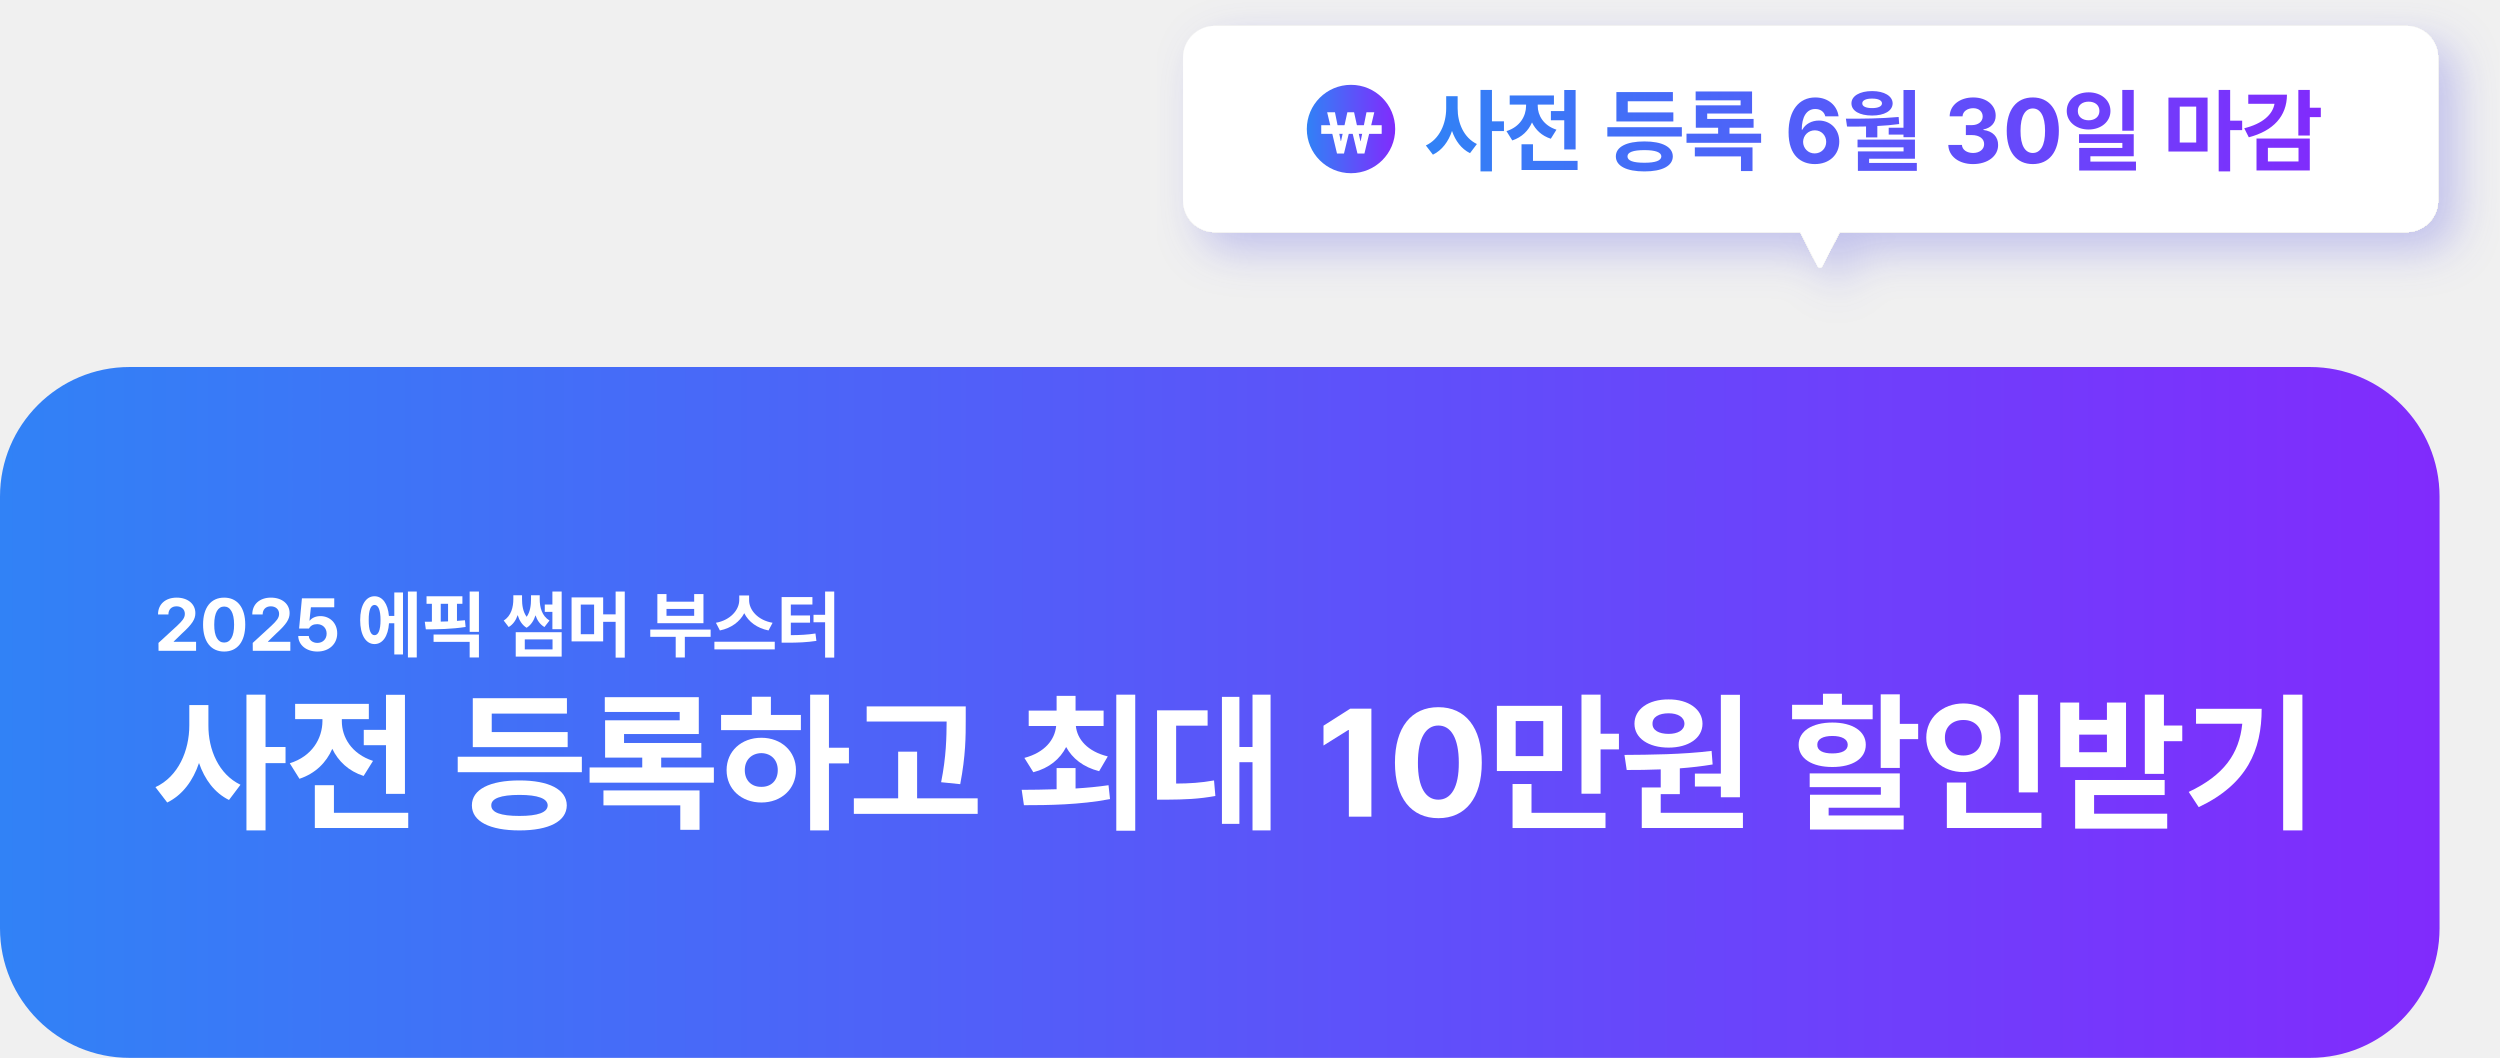
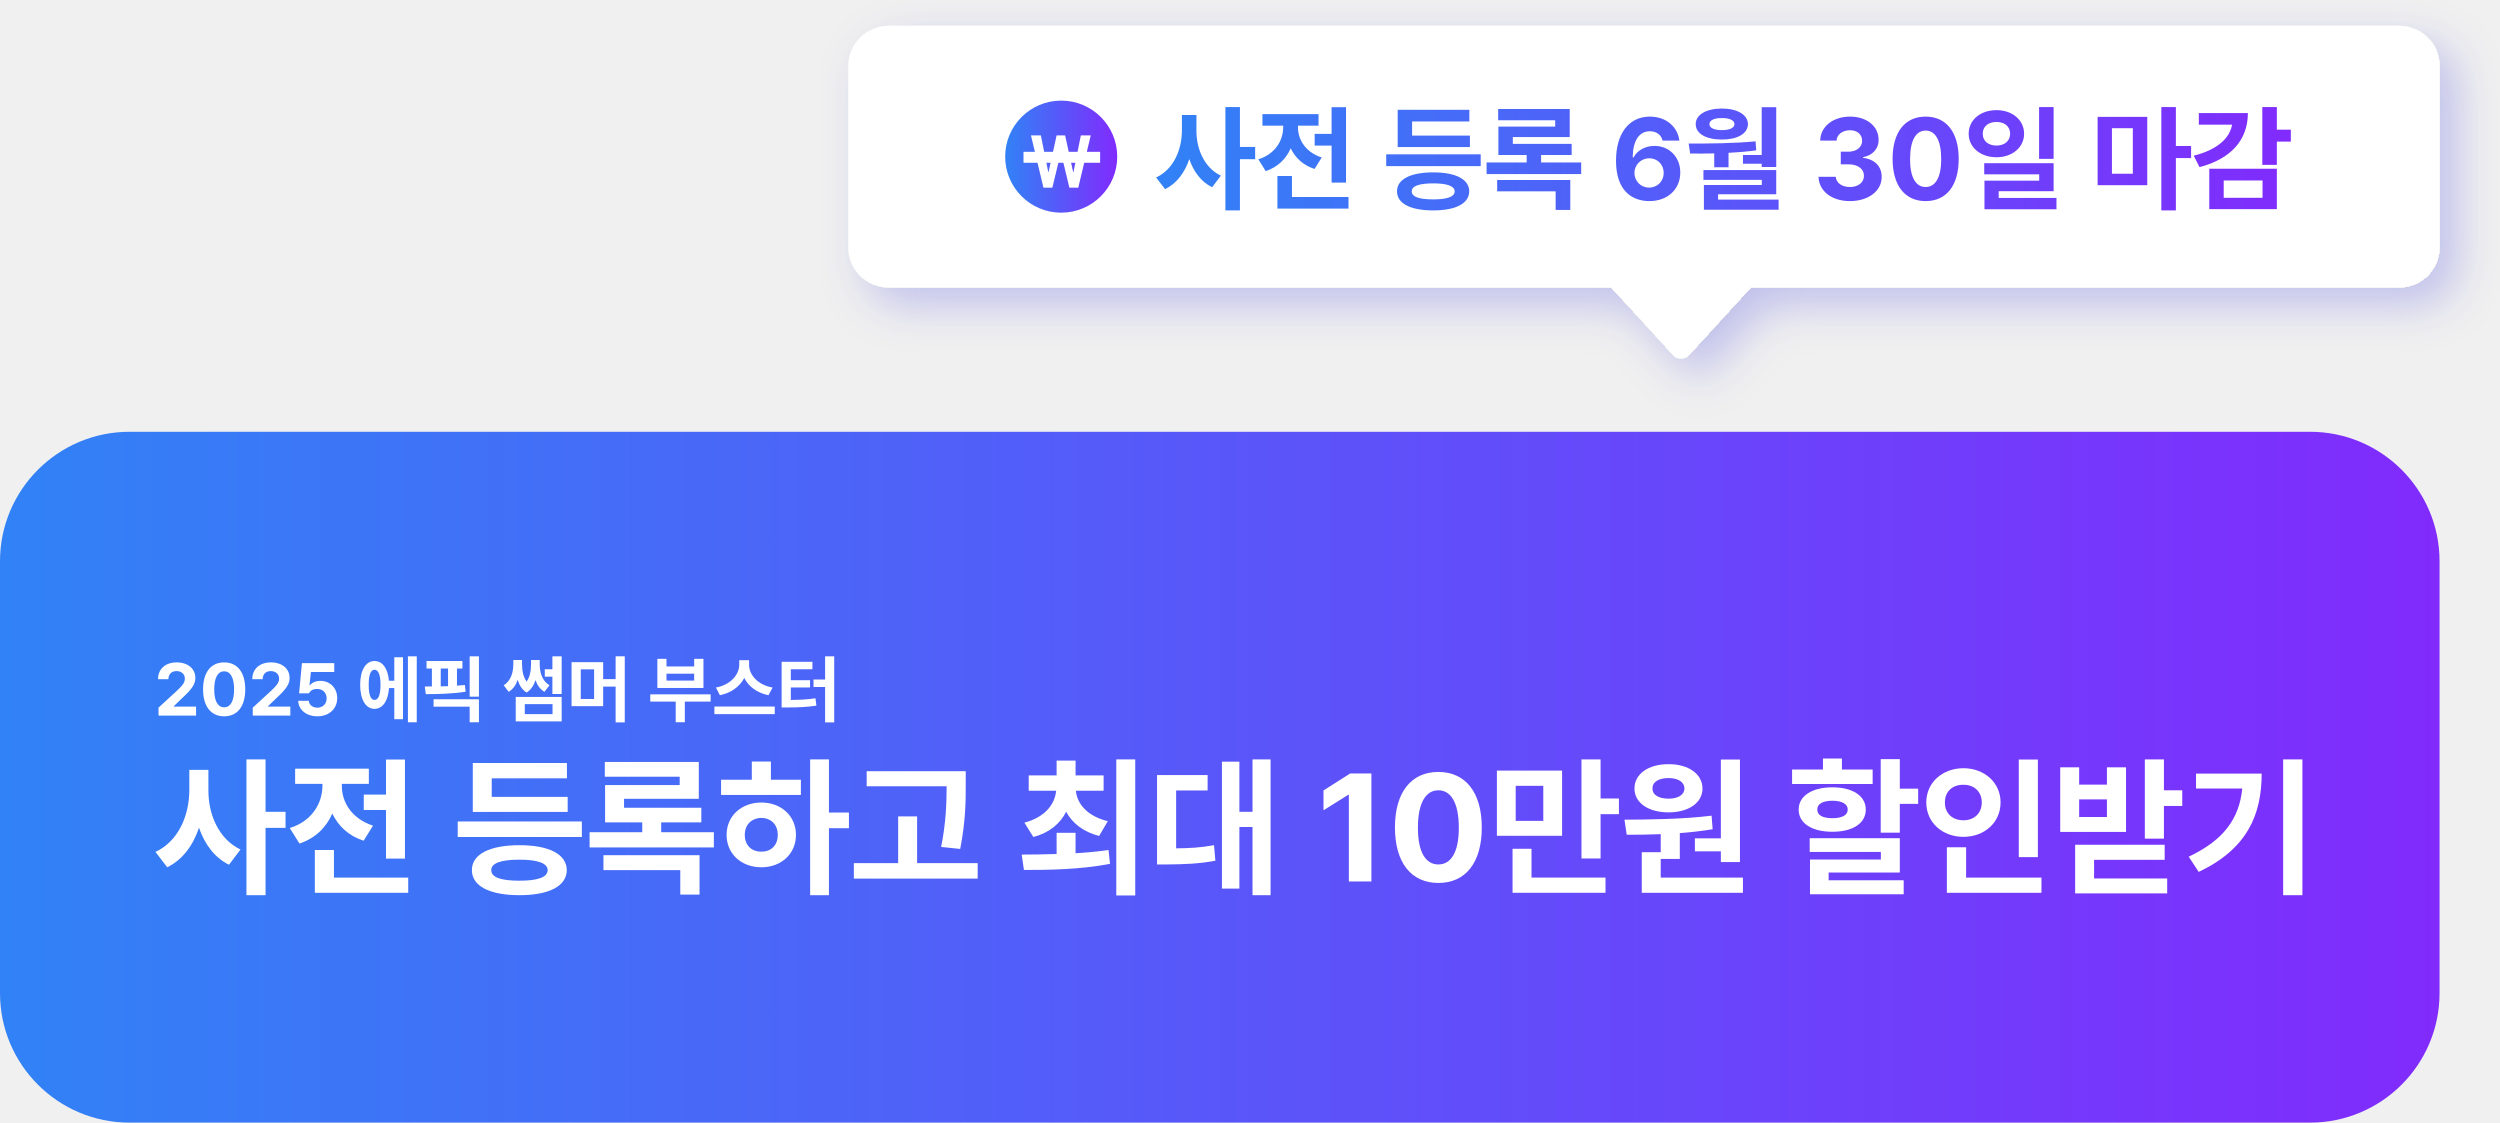
- <svg xmlns="http://www.w3.org/2000/svg" width="579" height="245" viewBox="0 0 579 245" fill="none">
-   <rect y="85" width="565" height="160" rx="30" fill="url(#paint0_linear_725_1246)" />
+ <svg xmlns="http://www.w3.org/2000/svg" width="579" height="260" viewBox="0 0 579 260" fill="none">
  <g filter="url(#filter0_d_725_1246)">
-     <path d="M422.061 61.637C421.817 62.121 421.183 62.121 420.939 61.637L415.082 50.047C414.844 49.577 415.153 49 415.643 49L427.357 49C427.847 49 428.156 49.577 427.918 50.047L422.061 61.637Z" fill="white" />
-     <path d="M274 13.348C274 9.29 277.305 6 281.382 6H557.293C561.37 6 564.675 9.29 564.675 13.348V46.415C564.675 50.474 561.37 53.764 557.293 53.764H281.382C277.305 53.764 274 50.474 274 46.415V13.348Z" fill="white" />
-     <path d="M345.536 28.107H348.316V30.348H345.536V39.703H342.881V20.825H345.536V28.107ZM380.847 32.754C384.933 32.754 387.402 33.999 387.423 36.218C387.402 38.458 384.933 39.703 380.847 39.703C376.718 39.703 374.229 38.459 374.229 36.218C374.229 33.998 376.719 32.754 380.847 32.754ZM516.504 27.942H519.284V30.14H516.504V39.703H513.849V20.825H516.504V27.942ZM405.883 39.62H403.207V36.218H392.523V34.144H405.883V39.62ZM443.502 36.758H432.881V37.733H443.938V39.579H430.288V35.057H440.867V34.123H430.205V32.339H443.502V36.758ZM494.174 36.197H484.133V37.422H494.692V39.496H481.54V34.269H491.539V33.107H481.498V31.073H494.174V36.197ZM534.951 39.476H522.607V32.09H534.951V39.476ZM355.039 37.256H365.37V39.371H352.384V33.418H355.039V37.256ZM420.416 22.569C423.445 22.569 425.499 24.477 425.811 26.946H422.74C422.491 25.888 421.619 25.244 420.416 25.244C418.383 25.245 417.305 27.091 417.284 30.036H417.429C418.113 28.709 419.607 27.92 421.267 27.92C423.963 27.92 425.976 29.953 425.976 32.775C425.976 35.824 423.673 38.023 420.292 38.002C417.18 37.981 414.234 36.135 414.234 30.638C414.234 25.576 416.661 22.569 420.416 22.569ZM456.994 22.569C460.126 22.569 462.221 24.415 462.2 26.8C462.221 28.48 461.039 29.683 459.358 29.974V30.099C461.557 30.369 462.781 31.717 462.761 33.584C462.781 36.156 460.333 38.002 456.952 38.002C453.654 38.002 451.289 36.177 451.227 33.563H454.38C454.442 34.683 455.521 35.43 456.973 35.43C458.466 35.43 459.545 34.579 459.524 33.376C459.545 32.152 458.446 31.282 456.683 31.282H455.293V28.979H456.683C458.155 28.979 459.192 28.169 459.192 26.987C459.192 25.846 458.321 25.058 456.994 25.058C455.666 25.058 454.567 25.805 454.525 26.946H451.538C451.58 24.352 453.924 22.569 456.994 22.569ZM470.795 22.569C474.55 22.569 476.831 25.39 476.831 30.285C476.831 35.222 474.55 38.002 470.795 38.002C467.04 38.002 464.758 35.202 464.758 30.285C464.758 25.369 467.04 22.569 470.795 22.569ZM380.847 34.766C378.233 34.766 376.905 35.264 376.926 36.218C376.905 37.214 378.233 37.692 380.847 37.692C383.398 37.692 384.746 37.214 384.767 36.218C384.746 35.264 383.398 34.766 380.847 34.766ZM525.242 37.401H532.337V34.227H525.242V37.401ZM337.591 25.099C337.57 28.48 339.022 31.904 342.051 33.356L340.454 35.472C338.431 34.476 337.072 32.608 336.284 30.326C335.465 32.774 334.002 34.777 331.865 35.825L330.227 33.688C333.421 32.215 334.936 28.605 334.936 25.099V22.278H337.591V25.099ZM420.312 30.182C418.777 30.182 417.616 31.385 417.595 32.858C417.615 34.331 418.736 35.533 420.271 35.533C421.806 35.533 422.947 34.372 422.947 32.858C422.947 31.364 421.848 30.182 420.312 30.182ZM470.795 25.119C469.052 25.119 467.952 26.863 467.952 30.285C467.931 33.75 469.052 35.43 470.795 35.43C472.537 35.43 473.657 33.75 473.637 30.285C473.637 26.863 472.537 25.12 470.795 25.119ZM511.276 35.098H502.211V22.61H511.276V35.098ZM364.913 34.621H362.279V27.859H359.188V25.722H362.279V20.846H364.913V34.621ZM405.779 26.302H395.386V27.547H406.132V29.58H400.552V30.95H407.874V33.065H390.594V30.95H397.917V29.58H392.751V24.394H403.124V23.232H392.71V21.178H405.779V26.302ZM504.825 33.003H508.642V24.684H504.825V33.003ZM359.894 24.228H356.139V24.539C356.139 26.717 357.467 29.061 360.475 30.036L359.167 32.132C357.072 31.458 355.64 30.078 354.811 28.356C353.981 30.264 352.477 31.779 350.247 32.526L348.898 30.368C352.01 29.393 353.421 26.924 353.441 24.518V24.228H349.646V22.112H359.894V24.228ZM439.851 28.73C438.181 28.958 436.469 29.103 434.789 29.186V31.821H432.176V29.289C430.63 29.331 429.147 29.331 427.777 29.311L427.508 27.485C431.159 27.505 435.681 27.465 439.727 27.091L439.851 28.73ZM529.661 21.925C529.64 26.925 526.487 30.306 520.823 31.8L519.766 29.704C523.998 28.657 526.331 26.562 526.777 24.041H520.699V21.925H529.661ZM443.502 31.779H440.847V31.177H437.424V29.58H440.847V20.846H443.502V31.779ZM389.518 31.613H372.258V29.455H389.518V31.613ZM534.951 24.954H537.503V27.132H534.951V31.385H532.296V20.825H534.951V24.954ZM494.174 30.285H491.519V20.825H494.174V30.285ZM483.738 21.386C486.601 21.386 488.78 23.17 488.78 25.7C488.78 28.19 486.601 29.995 483.738 29.995C480.813 29.995 478.656 28.19 478.656 25.7C478.656 23.17 480.814 21.386 483.738 21.386ZM387.443 23.46H376.987V26.032H387.547V28.128H374.354V21.323H387.443V23.46ZM483.738 23.543C482.286 23.543 481.208 24.332 481.229 25.7C481.208 27.049 482.286 27.858 483.738 27.859C485.17 27.859 486.229 27.049 486.229 25.7C486.228 24.331 485.17 23.543 483.738 23.543ZM433.586 21.095C436.387 21.095 438.316 22.237 438.337 23.938C438.316 25.701 436.386 26.759 433.586 26.759C430.703 26.759 428.794 25.701 428.794 23.938C428.794 22.237 430.702 21.095 433.586 21.095ZM433.586 22.838C432.155 22.817 431.283 23.253 431.304 23.938C431.283 24.643 432.155 25.036 433.586 25.036C434.976 25.036 435.868 24.643 435.868 23.938C435.868 23.253 434.976 22.817 433.586 22.838Z" fill="url(#paint1_linear_725_1246)" />
-     <path d="M323.126 29.882C323.126 35.534 318.544 40.117 312.891 40.117C307.239 40.117 302.656 35.534 302.656 29.882C302.656 24.229 307.239 19.647 312.891 19.647C318.544 19.647 323.126 24.229 323.126 29.882Z" fill="url(#paint2_linear_725_1246)" />
-     <path d="M309.648 35.553L307.367 26H309.174L310.518 32.676H310.584L312.049 26H313.603L315.068 32.69H315.134L316.478 26H318.285L316.004 35.553H314.385L312.864 29.246H312.798L311.267 35.553H309.648Z" fill="white" />
-     <path d="M320 29V31H306V29H320Z" fill="white" />
+     <path d="M390.968 82.414C390.254 83.195 388.403 83.195 387.688 82.414L370.567 63.692C369.872 62.932 370.777 62 372.207 62L406.449 62C407.88 62 408.784 62.932 408.09 63.692L390.968 82.414Z" fill="white" />
+     <path d="M196.469 15.316C196.469 10.171 200.659 6 205.828 6H555.644C560.813 6 565.003 10.171 565.003 15.316V57.241C565.003 62.386 560.813 66.557 555.644 66.557H205.828C200.659 66.557 196.469 62.386 196.469 57.241V15.316Z" fill="white" />
+     <path d="M287.169 34.029H290.693V36.87H287.169V48.731H283.802V24.797H287.169V34.029ZM331.937 39.92C337.118 39.921 340.248 41.498 340.274 44.312C340.248 47.153 337.118 48.731 331.937 48.731C326.702 48.731 323.546 47.153 323.546 44.312C323.546 41.498 326.703 39.92 331.937 39.92ZM503.932 33.818H507.456V36.606H503.932V48.731H500.564V24.797H503.932V33.818ZM363.68 48.626H360.286V44.312H346.741V41.682H363.68V48.626ZM411.375 44.997H397.909V46.233H411.928V48.574H394.621V42.84H408.035V41.656H394.516V39.394H411.375V44.997ZM475.619 44.287H462.89V45.839H476.276V48.468H459.602V41.84H472.279V40.368H459.549V37.79H475.619V44.287ZM527.319 48.442H511.67V39.079H527.319V48.442ZM299.217 45.628H312.314V48.31H295.85V40.762H299.217V45.628ZM382.105 27.006C385.946 27.006 388.55 29.426 388.944 32.556H385.052C384.736 31.215 383.631 30.399 382.105 30.399C379.528 30.399 378.16 32.74 378.134 36.475H378.318C379.186 34.792 381.08 33.792 383.185 33.792C386.604 33.792 389.154 36.37 389.154 39.947C389.154 43.813 386.235 46.601 381.948 46.575C378.003 46.548 374.268 44.208 374.268 37.238C374.268 30.82 377.345 27.007 382.105 27.006ZM428.48 27.006C432.452 27.006 435.108 29.347 435.082 32.372C435.108 34.502 433.609 36.028 431.479 36.396V36.553C434.266 36.895 435.818 38.605 435.792 40.972C435.818 44.234 432.715 46.575 428.428 46.575C424.246 46.575 421.248 44.26 421.169 40.946H425.166C425.245 42.366 426.613 43.313 428.454 43.313C430.348 43.313 431.716 42.235 431.689 40.71C431.716 39.158 430.322 38.053 428.086 38.053H426.324V35.133H428.086C429.953 35.133 431.269 34.107 431.269 32.608C431.268 31.162 430.164 30.163 428.48 30.163C426.797 30.163 425.403 31.11 425.351 32.556H421.563C421.616 29.269 424.588 27.006 428.48 27.006ZM445.979 27.006C450.739 27.007 453.632 30.584 453.632 36.791C453.632 43.05 450.739 46.575 445.979 46.575C441.218 46.575 438.324 43.024 438.324 36.791C438.324 30.557 441.218 27.006 445.979 27.006ZM331.937 42.471C328.623 42.471 326.94 43.102 326.966 44.312C326.94 45.575 328.623 46.18 331.937 46.18C335.172 46.18 336.881 45.575 336.907 44.312C336.881 43.103 335.171 42.471 331.937 42.471ZM515.01 45.812H524.005V41.788H515.01V45.812ZM277.095 30.215C277.069 34.502 278.91 38.842 282.75 40.683L280.725 43.366C278.16 42.103 276.438 39.736 275.438 36.843C274.4 39.947 272.545 42.485 269.836 43.813L267.758 41.104C271.808 39.237 273.728 34.66 273.729 30.215V26.638H277.095V30.215ZM381.975 36.659C380.028 36.659 378.555 38.184 378.528 40.051C378.555 41.919 379.976 43.445 381.922 43.445C383.868 43.445 385.314 41.971 385.314 40.051C385.314 38.158 383.921 36.659 381.975 36.659ZM445.979 30.241C443.769 30.241 442.375 32.451 442.375 36.791C442.349 41.183 443.769 43.313 445.979 43.313C448.188 43.313 449.607 41.183 449.581 36.791C449.581 32.451 448.188 30.241 445.979 30.241ZM497.304 42.892H485.81V27.059H497.304V42.892ZM311.736 42.288H308.396V33.714H304.477V31.003H308.396V24.823H311.736V42.288ZM363.548 31.741H350.37V33.319H363.995V35.896H356.92V37.632H366.204V40.315H344.295V37.632H353.579V35.896H347.03V29.321H360.181V27.847H346.978V25.244H363.548V31.741ZM489.124 40.236H493.963V29.689H489.124V40.236ZM305.371 29.11H300.61V29.505C300.61 32.266 302.294 35.238 306.107 36.474L304.45 39.132C301.794 38.277 299.979 36.527 298.927 34.344C297.875 36.764 295.968 38.684 293.141 39.63L291.432 36.895C295.377 35.659 297.165 32.529 297.191 29.478V29.11H292.378V26.427H305.371V29.11ZM406.746 34.818C404.629 35.107 402.459 35.291 400.328 35.396V38.737H397.015V35.528C395.055 35.581 393.174 35.581 391.438 35.554L391.097 33.24C395.726 33.266 401.459 33.213 406.588 32.74L406.746 34.818ZM520.612 26.191C520.586 32.529 516.588 36.817 509.408 38.711L508.066 36.054C513.432 34.726 516.391 32.069 516.956 28.874H509.25V26.191H520.612ZM411.375 38.684H408.009V37.922H403.669V35.896H408.009V24.823H411.375V38.684ZM342.931 38.473H321.048V35.738H342.931V38.473ZM527.319 30.031H530.555V32.793H527.319V38.184H523.952V24.797H527.319V30.031ZM475.619 36.791H472.253V24.797H475.619V36.791ZM462.39 25.507C466.019 25.508 468.781 27.769 468.781 30.978C468.781 34.134 466.019 36.422 462.39 36.422C458.681 36.422 455.946 34.134 455.945 30.978C455.945 27.769 458.681 25.507 462.39 25.507ZM340.301 28.137H327.044V31.398H340.432V34.055H323.704V25.428H340.301V28.137ZM462.39 28.243C460.549 28.243 459.181 29.242 459.207 30.978C459.181 32.688 460.549 33.714 462.39 33.714C464.204 33.713 465.546 32.688 465.546 30.978C465.546 29.242 464.204 28.243 462.39 28.243ZM398.803 25.138C402.353 25.138 404.8 26.585 404.826 28.742C404.8 30.977 402.353 32.319 398.803 32.319C395.147 32.319 392.728 30.977 392.728 28.742C392.728 26.585 395.147 25.138 398.803 25.138ZM398.803 27.348C396.988 27.322 395.884 27.874 395.91 28.742C395.884 29.636 396.988 30.136 398.803 30.136C400.565 30.136 401.696 29.636 401.696 28.742C401.696 27.874 400.565 27.322 398.803 27.348Z" fill="url(#paint0_linear_725_1246)" />
+     <path d="M258.75 36.279C258.75 43.446 252.94 49.255 245.773 49.255C238.607 49.255 232.797 43.446 232.797 36.279C232.797 29.112 238.607 23.302 245.773 23.302C252.94 23.302 258.75 29.112 258.75 36.279Z" fill="url(#paint1_linear_725_1246)" />
+     <path d="M241.665 43.469L238.773 31.357H241.064L242.768 39.822H242.852L244.71 31.357H246.679L248.537 39.839H248.62L250.324 31.357H252.615L249.724 43.469H247.671L245.743 35.472H245.659L243.718 43.469H241.665Z" fill="white" />
+     <path d="M254.789 35.161V37.696H237.039V35.161H254.789Z" fill="white" />
  </g>
-   <path d="M533.236 160.88V192.324H528.779V160.88H533.236ZM523.803 164.162C523.803 173.699 520.451 181.612 509.221 186.934L506.906 183.409C515.026 179.574 518.603 174.598 519.311 167.618H508.599V164.162H523.803Z" fill="white" />
-   <path d="M501.163 160.88V168.032H505.414V171.661H501.163V179.228H496.741V160.88H501.163ZM481.537 162.711V166.719H487.964V162.711H492.387V177.673H477.148V162.711H481.537ZM481.537 174.218H487.964V170.14H481.537V174.218ZM501.336 180.645V184.135H484.992V188.454H501.924V191.909H480.604V180.645H501.336Z" fill="white" />
-   <path d="M471.971 160.914V183.513H467.548V160.914H471.971ZM472.801 188.247V191.771H450.893V181.232H455.351V188.247H472.801ZM454.729 162.918C459.567 162.918 463.333 166.236 463.333 170.831C463.333 175.531 459.567 178.813 454.729 178.813C449.891 178.813 446.125 175.531 446.125 170.831C446.125 166.236 449.891 162.918 454.729 162.918ZM454.729 166.754C452.276 166.719 450.41 168.274 450.444 170.831C450.41 173.457 452.276 174.978 454.729 174.978C457.113 174.978 458.979 173.457 458.979 170.831C458.979 168.274 457.113 166.719 454.729 166.754Z" fill="white" />
-   <path d="M439.995 160.811V167.652H444.245V171.177H439.995V177.846H435.572V160.811H439.995ZM439.995 179.124V187.072H423.513V188.869H440.893V192.117H419.193V184.066H435.607V182.303H419.124V179.124H439.995ZM433.706 163.23V166.581H415.047V163.23H422.2V160.673H426.588V163.23H433.706ZM424.376 167.341C429.076 167.341 432.117 169.346 432.117 172.49C432.117 175.704 429.076 177.639 424.376 177.639C419.677 177.639 416.567 175.704 416.567 172.49C416.567 169.346 419.677 167.341 424.376 167.341ZM424.376 170.451C422.2 170.451 420.852 171.177 420.887 172.49C420.852 173.838 422.2 174.494 424.376 174.494C426.553 174.494 427.936 173.838 427.936 172.49C427.936 171.177 426.553 170.451 424.376 170.451Z" fill="white" />
-   <path d="M402.971 160.914V184.653H398.548V182.165H392.536V179.159H398.548V160.914H402.971ZM403.662 188.247V191.771H380.235V182.372H384.623V178.191C381.807 178.312 379.129 178.33 376.745 178.33L376.227 174.84C381.997 174.805 389.772 174.736 396.406 173.907L396.648 177.051C394.16 177.466 391.586 177.759 389.046 177.949V183.927H384.623V188.247H403.662ZM386.455 161.986C391.016 161.951 394.298 164.266 394.298 167.618C394.298 170.97 391.016 173.146 386.455 173.146C381.79 173.146 378.542 170.97 378.542 167.618C378.542 164.266 381.755 161.951 386.455 161.986ZM386.455 165.199C384.209 165.199 382.688 166.063 382.723 167.618C382.688 169.138 384.209 169.968 386.455 169.968C388.562 169.968 390.083 169.138 390.117 167.618C390.083 166.063 388.562 165.199 386.455 165.199Z" fill="white" />
-   <path d="M361.78 163.471V178.571H346.68V163.471H361.78ZM351.033 166.996V175.116H357.426V166.996H351.033ZM370.695 160.88V169.933H374.945V173.561H370.695V183.824H366.272V160.88H370.695ZM371.835 188.247V191.771H350.308V181.578H354.696V188.247H371.835Z" fill="white" />
-   <path d="M333.126 189.491C326.871 189.491 323.07 184.826 323.07 176.636C323.07 168.447 326.871 163.782 333.126 163.782C339.38 163.782 343.181 168.482 343.181 176.636C343.181 184.86 339.38 189.491 333.126 189.491ZM333.126 185.206C336.028 185.206 337.894 182.407 337.859 176.636C337.859 170.935 336.028 168.032 333.126 168.032C330.223 168.032 328.392 170.935 328.392 176.636C328.357 182.407 330.223 185.206 333.126 185.206Z" fill="white" />
-   <path d="M317.615 164.128V189.145H312.398V169.069H312.259L306.523 172.663V168.067L312.709 164.128H317.615Z" fill="white" />
-   <path d="M294.264 160.88V192.324H290.083V176.533H287.043V190.804H283V161.398H287.043V173.008H290.083V160.88H294.264ZM279.683 164.508V168.067H272.392V181.474C275.432 181.457 278.128 181.301 281.168 180.748L281.479 184.342C277.644 185.068 274.292 185.171 270.146 185.206H267.969V164.508H279.683Z" fill="white" />
-   <path d="M249.099 177.88V182.614C251.673 182.459 254.282 182.217 256.735 181.854L257.081 185.068C250.101 186.415 242.637 186.484 237.143 186.484L236.625 182.925C238.992 182.908 241.774 182.891 244.711 182.787V177.88H249.099ZM255.595 164.577V168.136H249.168C249.462 171.177 251.829 174.028 256.563 175.185L254.559 178.606C250.879 177.673 248.339 175.634 246.922 173.008C245.523 175.755 243.017 177.898 239.32 178.848L237.247 175.531C241.998 174.269 244.296 171.315 244.607 168.136H238.249V164.577H244.711V161.156H249.099V164.577H255.595ZM262.921 160.88V192.393H258.532V160.88H262.921Z" fill="white" />
-   <path d="M223.665 163.609V166.581C223.665 170.52 223.665 174.943 222.387 181.612L217.964 181.163C219.156 175.22 219.208 170.797 219.243 167.099H200.722V163.609H223.665ZM226.43 184.895V188.488H197.75V184.895H208.013V174.079H212.401V184.895H226.43Z" fill="white" />
-   <path d="M191.983 160.88V173.181H196.613V176.809H191.983V192.324H187.629V160.88H191.983ZM185.486 165.579V169.104H167V165.579H174.118V161.364H178.541V165.579H185.486ZM176.33 170.866C180.925 170.866 184.346 173.976 184.346 178.364C184.346 182.753 180.925 185.862 176.33 185.862C171.699 185.862 168.278 182.753 168.278 178.364C168.278 173.976 171.699 170.866 176.33 170.866ZM176.33 174.425C174.118 174.46 172.494 175.945 172.494 178.364C172.494 180.817 174.118 182.269 176.33 182.234C178.541 182.269 180.131 180.817 180.131 178.364C180.131 175.945 178.541 174.46 176.33 174.425Z" fill="white" />
-   <path d="M165.33 177.742V181.267H136.547V177.742H148.744V175.462H140.14V166.823H157.417V164.888H140.071V161.467H161.84V170.002H144.529V172.075H162.428V175.462H153.133V177.742H165.33ZM162.013 183.063V192.186H157.556V186.519H139.76V183.063H162.013Z" fill="white" />
-   <path d="M134.757 175.254V178.848H106.008V175.254H134.757ZM131.474 169.553V173.043H109.498V161.709H131.301V165.268H113.886V169.553H131.474ZM120.313 180.748C127.12 180.748 131.232 182.822 131.267 186.519C131.232 190.251 127.12 192.324 120.313 192.324C113.437 192.324 109.29 190.251 109.29 186.519C109.29 182.822 113.437 180.748 120.313 180.748ZM120.313 184.1C115.959 184.1 113.748 184.929 113.782 186.519C113.748 188.177 115.959 188.972 120.313 188.972C124.563 188.972 126.809 188.177 126.844 186.519C126.809 184.929 124.563 184.1 120.313 184.1Z" fill="white" />
-   <path d="M93.785 160.914V183.858H89.397V172.594H84.248V169.035H89.397V160.914H93.785ZM94.545 188.247V191.771H72.914V181.854H77.337V188.247H94.545ZM79.169 167.065C79.169 170.693 81.38 174.598 86.391 176.222L84.214 179.712C80.724 178.589 78.339 176.291 76.957 173.423C75.575 176.602 73.07 179.124 69.355 180.368L67.109 176.775C72.293 175.151 74.642 171.039 74.677 167.03V166.547H68.353V163.022H85.423V166.547H79.169V167.065Z" fill="white" />
-   <path d="M48.267 167.998C48.232 173.63 50.651 179.332 55.696 181.75L53.035 185.275C49.666 183.616 47.403 180.506 46.09 176.706C44.725 180.783 42.289 184.117 38.73 185.862L36 182.303C41.321 179.85 43.844 173.838 43.844 167.998V163.299H48.267V167.998ZM61.501 160.88V173.008H66.131V176.74H61.501V192.324H57.078V160.88H61.501Z" fill="white" />
-   <path d="M193.208 137V152.306H191.093V144.116H188.408V142.387H191.093V137H193.208ZM188.156 138.276V140.004H183.155V142.539H187.603V144.217H183.155V147.104C185.27 147.087 186.965 147.011 188.861 146.718L189.079 148.429C186.847 148.765 184.85 148.849 182.232 148.849H181.023V138.276H188.156Z" fill="white" />
-   <path d="M173.492 139.014C173.492 141.246 175.473 143.646 178.93 144.234L177.99 146.013C175.33 145.484 173.35 143.99 172.368 142.018C171.352 143.973 169.372 145.476 166.729 146.013L165.806 144.234C169.196 143.629 171.193 141.229 171.21 139.014V137.906H173.492V139.014ZM179.434 148.631V150.393H165.453V148.631H179.434Z" fill="white" />
-   <path d="M164.582 145.811V147.49H158.607V152.273H156.493V147.49H150.602V145.811H164.582ZM154.361 137.587V139.35H160.772V137.587H162.921V144.334H152.246V137.587H154.361ZM154.361 142.622H160.772V141.028H154.361V142.622Z" fill="white" />
-   <path d="M139.693 138.359V142.287H142.579V137H144.694V152.306H142.579V144.015H139.693V148.547H132.375V138.359H139.693ZM134.506 140.021V146.885H137.595V140.021H134.506Z" fill="white" />
-   <path d="M130.083 137V145.727H127.935V141.716H126.172V140.004H127.935V137H130.083ZM130.083 146.415V152.071H119.442V146.415H130.083ZM121.54 148.077V150.393H127.968V148.077H121.54ZM120.902 138.762C120.902 140.088 121.087 141.649 121.977 142.857C122.816 141.666 122.984 140.105 122.984 138.762V137.856H124.998V138.762C124.998 140.642 125.484 142.639 127.263 143.713L126.089 145.224C125.056 144.611 124.402 143.646 124.024 142.505C123.638 143.697 123.009 144.746 121.96 145.392C120.894 144.729 120.256 143.663 119.895 142.455C119.501 143.613 118.855 144.603 117.814 145.224L116.656 143.713C118.419 142.639 118.888 140.558 118.888 138.762V137.856H120.902V138.762Z" fill="white" />
-   <path d="M107.093 138.091V139.836H105.835V143.797C106.464 143.764 107.085 143.713 107.681 143.646L107.832 145.207C104.727 145.694 101.286 145.761 98.618 145.761L98.383 143.999L100.028 143.982V139.836H98.786V138.091H107.093ZM110.92 146.953V152.273H108.772V148.664H100.414V146.953H110.92ZM110.92 137V146.348H108.772V137H110.92ZM102.075 143.965L103.77 143.915V139.836H102.075V143.965Z" fill="white" />
-   <path d="M96.522 137V152.273H94.474V137H96.522ZM93.333 137.218V151.568H91.319V144.351H90.094C89.892 147.355 88.617 149.168 86.737 149.168C84.723 149.168 83.414 147.053 83.414 143.613C83.414 140.189 84.723 138.091 86.737 138.091C88.575 138.091 89.834 139.803 90.077 142.656H91.319V137.218H93.333ZM86.737 140.105C85.881 140.105 85.378 141.28 85.394 143.613C85.378 145.962 85.881 147.12 86.737 147.104C87.61 147.12 88.13 145.962 88.13 143.613C88.13 141.28 87.61 140.105 86.737 140.105Z" fill="white" />
-   <path d="M73.501 150.897C70.967 150.897 69.121 149.403 69.07 147.305H71.521C71.571 148.262 72.444 148.899 73.501 148.899C74.76 148.899 75.649 148.01 75.649 146.751C75.649 145.459 74.743 144.569 73.468 144.553C72.561 144.553 71.924 144.888 71.554 145.576H69.272L69.926 138.578H77.412V140.642H72.007L71.672 143.713H71.772C72.226 143.109 73.132 142.69 74.206 142.69C76.438 142.69 78.1 144.351 78.1 146.684C78.1 149.134 76.237 150.897 73.501 150.897Z" fill="white" />
-   <path d="M58.547 150.729L58.531 148.899L62.894 144.888C64.035 143.797 64.64 143.126 64.64 142.169C64.64 141.095 63.817 140.424 62.71 140.424C61.568 140.424 60.83 141.145 60.83 142.303H58.43C58.413 139.92 60.175 138.41 62.743 138.41C65.345 138.41 67.073 139.887 67.073 142.001C67.073 143.378 66.402 144.519 63.901 146.785L62.055 148.58V148.648H67.241V150.729H58.547Z" fill="white" />
-   <path d="M51.915 150.897C48.877 150.897 47.031 148.631 47.031 144.653C47.031 140.675 48.877 138.41 51.915 138.41C54.953 138.41 56.799 140.692 56.799 144.653C56.799 148.648 54.953 150.897 51.915 150.897ZM51.915 148.815C53.325 148.815 54.231 147.456 54.215 144.653C54.215 141.884 53.325 140.474 51.915 140.474C50.505 140.474 49.616 141.884 49.616 144.653C49.599 147.456 50.505 148.815 51.915 148.815Z" fill="white" />
-   <path d="M36.719 150.729L36.702 148.899L41.066 144.888C42.207 143.797 42.812 143.126 42.812 142.169C42.812 141.095 41.989 140.424 40.881 140.424C39.74 140.424 39.002 141.145 39.002 142.303H36.602C36.585 139.92 38.347 138.41 40.915 138.41C43.516 138.41 45.245 139.887 45.245 142.001C45.245 143.378 44.574 144.519 42.073 146.785L40.227 148.58V148.648H45.413V150.729H36.719Z" fill="white" />
+   <rect y="100" width="565" height="160" rx="30" fill="url(#paint2_linear_725_1246)" />
+   <path d="M533.236 175.88V207.324H528.779V175.88H533.236ZM523.803 179.162C523.803 188.699 520.451 196.612 509.221 201.934L506.906 198.409C515.026 194.574 518.603 189.598 519.311 182.618H508.599V179.162H523.803Z" fill="white" />
+   <path d="M501.163 175.88V183.032H505.414V186.661H501.163V194.228H496.741V175.88H501.163ZM481.537 177.711V181.719H487.964V177.711H492.387V192.673H477.148V177.711H481.537ZM481.537 189.218H487.964V185.14H481.537V189.218ZM501.336 195.645V199.135H484.992V203.454H501.924V206.909H480.604V195.645H501.336Z" fill="white" />
+   <path d="M471.971 175.914V198.513H467.548V175.914H471.971ZM472.801 203.247V206.771H450.893V196.232H455.351V203.247H472.801ZM454.729 177.918C459.567 177.918 463.333 181.236 463.333 185.831C463.333 190.531 459.567 193.813 454.729 193.813C449.891 193.813 446.125 190.531 446.125 185.831C446.125 181.236 449.891 177.918 454.729 177.918ZM454.729 181.754C452.276 181.719 450.41 183.274 450.444 185.831C450.41 188.457 452.276 189.978 454.729 189.978C457.113 189.978 458.979 188.457 458.979 185.831C458.979 183.274 457.113 181.719 454.729 181.754Z" fill="white" />
+   <path d="M439.995 175.811V182.652H444.245V186.177H439.995V192.846H435.572V175.811H439.995ZM439.995 194.124V202.072H423.513V203.869H440.893V207.117H419.193V199.066H435.607V197.303H419.124V194.124H439.995ZM433.706 178.23V181.581H415.047V178.23H422.2V175.673H426.588V178.23H433.706ZM424.376 182.341C429.076 182.341 432.117 184.346 432.117 187.49C432.117 190.704 429.076 192.639 424.376 192.639C419.677 192.639 416.567 190.704 416.567 187.49C416.567 184.346 419.677 182.341 424.376 182.341ZM424.376 185.451C422.2 185.451 420.852 186.177 420.887 187.49C420.852 188.838 422.2 189.494 424.376 189.494C426.553 189.494 427.936 188.838 427.936 187.49C427.936 186.177 426.553 185.451 424.376 185.451Z" fill="white" />
+   <path d="M402.971 175.914V199.653H398.548V197.165H392.536V194.159H398.548V175.914H402.971ZM403.662 203.247V206.771H380.235V197.372H384.623V193.191C381.807 193.312 379.129 193.33 376.745 193.33L376.227 189.84C381.997 189.805 389.772 189.736 396.406 188.907L396.648 192.051C394.16 192.466 391.586 192.759 389.046 192.949V198.927H384.623V203.247H403.662ZM386.455 176.986C391.016 176.951 394.298 179.266 394.298 182.618C394.298 185.97 391.016 188.146 386.455 188.146C381.79 188.146 378.542 185.97 378.542 182.618C378.542 179.266 381.755 176.951 386.455 176.986ZM386.455 180.199C384.209 180.199 382.688 181.063 382.723 182.618C382.688 184.138 384.209 184.968 386.455 184.968C388.562 184.968 390.083 184.138 390.117 182.618C390.083 181.063 388.562 180.199 386.455 180.199Z" fill="white" />
+   <path d="M361.78 178.471V193.571H346.68V178.471H361.78ZM351.033 181.996V190.116H357.426V181.996H351.033ZM370.695 175.88V184.933H374.945V188.561H370.695V198.824H366.272V175.88H370.695ZM371.835 203.247V206.771H350.308V196.578H354.696V203.247H371.835Z" fill="white" />
+   <path d="M333.126 204.491C326.871 204.491 323.07 199.826 323.07 191.636C323.07 183.447 326.871 178.782 333.126 178.782C339.38 178.782 343.181 183.482 343.181 191.636C343.181 199.86 339.38 204.491 333.126 204.491ZM333.126 200.206C336.028 200.206 337.894 197.407 337.859 191.636C337.859 185.935 336.028 183.032 333.126 183.032C330.223 183.032 328.392 185.935 328.392 191.636C328.357 197.407 330.223 200.206 333.126 200.206Z" fill="white" />
+   <path d="M317.615 179.128V204.145H312.398V184.069H312.259L306.523 187.663V183.067L312.709 179.128H317.615Z" fill="white" />
+   <path d="M294.264 175.88V207.324H290.083V191.533H287.043V205.804H283V176.398H287.043V188.008H290.083V175.88H294.264ZM279.683 179.508V183.067H272.392V196.474C275.432 196.457 278.128 196.301 281.168 195.748L281.479 199.342C277.644 200.068 274.292 200.171 270.146 200.206H267.969V179.508H279.683Z" fill="white" />
+   <path d="M249.099 192.88V197.614C251.673 197.459 254.282 197.217 256.735 196.854L257.081 200.068C250.101 201.415 242.637 201.484 237.143 201.484L236.625 197.925C238.992 197.908 241.774 197.891 244.711 197.787V192.88H249.099ZM255.595 179.577V183.136H249.168C249.462 186.177 251.829 189.028 256.563 190.185L254.559 193.606C250.879 192.673 248.339 190.634 246.922 188.008C245.523 190.755 243.017 192.898 239.32 193.848L237.247 190.531C241.998 189.269 244.296 186.315 244.607 183.136H238.249V179.577H244.711V176.156H249.099V179.577H255.595ZM262.921 175.88V207.393H258.532V175.88H262.921Z" fill="white" />
+   <path d="M223.665 178.609V181.581C223.665 185.52 223.665 189.943 222.387 196.612L217.964 196.163C219.156 190.22 219.208 185.797 219.243 182.099H200.722V178.609H223.665ZM226.43 199.895V203.488H197.75V199.895H208.013V189.079H212.401V199.895H226.43Z" fill="white" />
+   <path d="M191.983 175.88V188.181H196.613V191.809H191.983V207.324H187.629V175.88H191.983ZM185.486 180.579V184.104H167V180.579H174.118V176.364H178.541V180.579H185.486ZM176.33 185.866C180.925 185.866 184.346 188.976 184.346 193.364C184.346 197.753 180.925 200.862 176.33 200.862C171.699 200.862 168.278 197.753 168.278 193.364C168.278 188.976 171.699 185.866 176.33 185.866ZM176.33 189.425C174.118 189.46 172.494 190.945 172.494 193.364C172.494 195.817 174.118 197.269 176.33 197.234C178.541 197.269 180.131 195.817 180.131 193.364C180.131 190.945 178.541 189.46 176.33 189.425Z" fill="white" />
+   <path d="M165.33 192.742V196.267H136.547V192.742H148.744V190.462H140.14V181.823H157.417V179.888H140.071V176.467H161.84V185.002H144.529V187.075H162.428V190.462H153.133V192.742H165.33ZM162.013 198.063V207.186H157.556V201.519H139.76V198.063H162.013Z" fill="white" />
+   <path d="M134.757 190.254V193.848H106.008V190.254H134.757ZM131.474 184.553V188.043H109.498V176.709H131.301V180.268H113.886V184.553H131.474ZM120.313 195.748C127.12 195.748 131.232 197.822 131.267 201.519C131.232 205.251 127.12 207.324 120.313 207.324C113.437 207.324 109.29 205.251 109.29 201.519C109.29 197.822 113.437 195.748 120.313 195.748ZM120.313 199.1C115.959 199.1 113.748 199.929 113.782 201.519C113.748 203.177 115.959 203.972 120.313 203.972C124.563 203.972 126.809 203.177 126.844 201.519C126.809 199.929 124.563 199.1 120.313 199.1Z" fill="white" />
+   <path d="M93.785 175.914V198.858H89.397V187.594H84.248V184.035H89.397V175.914H93.785ZM94.545 203.247V206.771H72.914V196.854H77.337V203.247H94.545ZM79.169 182.065C79.169 185.693 81.38 189.598 86.391 191.222L84.214 194.712C80.724 193.589 78.339 191.291 76.957 188.423C75.575 191.602 73.07 194.124 69.355 195.368L67.109 191.775C72.293 190.151 74.642 186.039 74.677 182.03V181.547H68.353V178.022H85.423V181.547H79.169V182.065Z" fill="white" />
+   <path d="M48.267 182.998C48.232 188.63 50.651 194.332 55.696 196.75L53.035 200.275C49.666 198.616 47.403 195.506 46.09 191.706C44.725 195.783 42.289 199.117 38.73 200.862L36 197.303C41.321 194.85 43.844 188.838 43.844 182.998V178.299H48.267V182.998ZM61.501 175.88V188.008H66.131V191.74H61.501V207.324H57.078V175.88H61.501Z" fill="white" />
+   <path d="M193.208 152V167.306H191.093V159.116H188.408V157.387H191.093V152H193.208ZM188.156 153.276V155.004H183.155V157.539H187.603V159.217H183.155V162.104C185.27 162.087 186.965 162.011 188.861 161.718L189.079 163.429C186.847 163.765 184.85 163.849 182.232 163.849H181.023V153.276H188.156Z" fill="white" />
+   <path d="M173.492 154.014C173.492 156.246 175.473 158.646 178.93 159.234L177.99 161.013C175.33 160.484 173.35 158.99 172.368 157.018C171.352 158.973 169.372 160.476 166.729 161.013L165.806 159.234C169.196 158.629 171.193 156.229 171.21 154.014V152.906H173.492V154.014ZM179.434 163.631V165.393H165.453V163.631H179.434Z" fill="white" />
+   <path d="M164.582 160.811V162.49H158.607V167.273H156.493V162.49H150.602V160.811H164.582ZM154.361 152.587V154.35H160.772V152.587H162.921V159.334H152.246V152.587H154.361ZM154.361 157.622H160.772V156.028H154.361V157.622Z" fill="white" />
+   <path d="M139.693 153.359V157.287H142.579V152H144.694V167.306H142.579V159.015H139.693V163.547H132.375V153.359H139.693ZM134.506 155.021V161.885H137.595V155.021H134.506Z" fill="white" />
+   <path d="M130.083 152V160.727H127.935V156.716H126.172V155.004H127.935V152H130.083ZM130.083 161.415V167.071H119.442V161.415H130.083ZM121.54 163.077V165.393H127.968V163.077H121.54ZM120.902 153.762C120.902 155.088 121.087 156.649 121.977 157.857C122.816 156.666 122.984 155.105 122.984 153.762V152.856H124.998V153.762C124.998 155.642 125.484 157.639 127.263 158.713L126.089 160.224C125.056 159.611 124.402 158.646 124.024 157.505C123.638 158.697 123.009 159.746 121.96 160.392C120.894 159.729 120.256 158.663 119.895 157.455C119.501 158.613 118.855 159.603 117.814 160.224L116.656 158.713C118.419 157.639 118.888 155.558 118.888 153.762V152.856H120.902V153.762Z" fill="white" />
+   <path d="M107.093 153.091V154.836H105.835V158.797C106.464 158.764 107.085 158.713 107.681 158.646L107.832 160.207C104.727 160.694 101.286 160.761 98.618 160.761L98.383 158.999L100.028 158.982V154.836H98.786V153.091H107.093ZM110.92 161.953V167.273H108.772V163.664H100.414V161.953H110.92ZM110.92 152V161.348H108.772V152H110.92ZM102.075 158.965L103.77 158.915V154.836H102.075V158.965Z" fill="white" />
+   <path d="M96.522 152V167.273H94.474V152H96.522ZM93.333 152.218V166.568H91.319V159.351H90.094C89.892 162.355 88.617 164.168 86.737 164.168C84.723 164.168 83.414 162.053 83.414 158.613C83.414 155.189 84.723 153.091 86.737 153.091C88.575 153.091 89.834 154.803 90.077 157.656H91.319V152.218H93.333ZM86.737 155.105C85.881 155.105 85.378 156.28 85.394 158.613C85.378 160.962 85.881 162.12 86.737 162.104C87.61 162.12 88.13 160.962 88.13 158.613C88.13 156.28 87.61 155.105 86.737 155.105Z" fill="white" />
+   <path d="M73.501 165.897C70.967 165.897 69.121 164.403 69.07 162.305H71.521C71.571 163.262 72.444 163.899 73.501 163.899C74.76 163.899 75.649 163.01 75.649 161.751C75.649 160.459 74.743 159.569 73.468 159.553C72.561 159.553 71.924 159.888 71.554 160.576H69.272L69.926 153.578H77.412V155.642H72.007L71.672 158.713H71.772C72.226 158.109 73.132 157.69 74.206 157.69C76.438 157.69 78.1 159.351 78.1 161.684C78.1 164.134 76.237 165.897 73.501 165.897Z" fill="white" />
+   <path d="M58.547 165.729L58.531 163.899L62.894 159.888C64.035 158.797 64.64 158.126 64.64 157.169C64.64 156.095 63.817 155.424 62.71 155.424C61.568 155.424 60.83 156.145 60.83 157.303H58.43C58.413 154.92 60.175 153.41 62.743 153.41C65.345 153.41 67.073 154.887 67.073 157.001C67.073 158.378 66.402 159.519 63.901 161.785L62.055 163.58V163.648H67.241V165.729H58.547Z" fill="white" />
+   <path d="M51.915 165.897C48.877 165.897 47.031 163.631 47.031 159.653C47.031 155.675 48.877 153.41 51.915 153.41C54.953 153.41 56.799 155.692 56.799 159.653C56.799 163.648 54.953 165.897 51.915 165.897ZM51.915 163.815C53.325 163.815 54.231 162.456 54.215 159.653C54.215 156.884 53.325 155.474 51.915 155.474C50.505 155.474 49.616 156.884 49.616 159.653C49.599 162.456 50.505 163.815 51.915 163.815Z" fill="white" />
+   <path d="M36.719 165.729L36.702 163.899L41.066 159.888C42.207 158.797 42.812 158.126 42.812 157.169C42.812 156.095 41.989 155.424 40.881 155.424C39.74 155.424 39.002 156.145 39.002 157.303H36.602C36.585 154.92 38.347 153.41 40.915 153.41C43.516 153.41 45.245 154.887 45.245 157.001C45.245 158.378 44.574 159.519 42.073 161.785L40.227 163.58V163.648H45.413V165.729H36.719Z" fill="white" />
  <defs>
-     <filter id="filter0_d_725_1246" x="268" y="0" width="310.672" height="76" filterUnits="userSpaceOnUse" color-interpolation-filters="sRGB">
+     <filter id="filter0_d_725_1246" x="190.469" y="0" width="388.531" height="97" filterUnits="userSpaceOnUse" color-interpolation-filters="sRGB">
      <feFlood flood-opacity="0" result="BackgroundImageFix" />
      <feColorMatrix in="SourceAlpha" type="matrix" values="0 0 0 0 0 0 0 0 0 0 0 0 0 0 0 0 0 0 127 0" result="hardAlpha" />
      <feOffset dx="4" dy="4" />
      <feGaussianBlur stdDeviation="5" />
      <feComposite in2="hardAlpha" operator="out" />
      <feColorMatrix type="matrix" values="0 0 0 0 0.198 0 0 0 0 0.198 0 0 0 0 0.879 0 0 0 0.25 0" />
      <feBlend mode="normal" in2="BackgroundImageFix" result="effect1_dropShadow_725_1246" />
      <feBlend mode="normal" in="SourceGraphic" in2="effect1_dropShadow_725_1246" result="shape" />
    </filter>
-     <linearGradient id="paint0_linear_725_1246" x1="-0.511" y1="165" x2="785.851" y2="165" gradientUnits="userSpaceOnUse">
+     <linearGradient id="paint0_linear_725_1246" x1="267.52" y1="36.764" x2="633.279" y2="36.764" gradientUnits="userSpaceOnUse">
      <stop stop-color="#3182F6" />
      <stop offset="1" stop-color="#A009FF" />
    </linearGradient>
-     <linearGradient id="paint1_linear_725_1246" x1="330.039" y1="30.264" x2="618.525" y2="30.264" gradientUnits="userSpaceOnUse">
+     <linearGradient id="paint1_linear_725_1246" x1="232.773" y1="36.279" x2="268.895" y2="36.279" gradientUnits="userSpaceOnUse">
      <stop stop-color="#3182F6" />
      <stop offset="1" stop-color="#A009FF" />
    </linearGradient>
-     <linearGradient id="paint2_linear_725_1246" x1="302.638" y1="29.882" x2="331.128" y2="29.882" gradientUnits="userSpaceOnUse">
+     <linearGradient id="paint2_linear_725_1246" x1="-0.511" y1="180" x2="785.851" y2="180" gradientUnits="userSpaceOnUse">
      <stop stop-color="#3182F6" />
      <stop offset="1" stop-color="#A009FF" />
    </linearGradient>
  </defs>
</svg>
